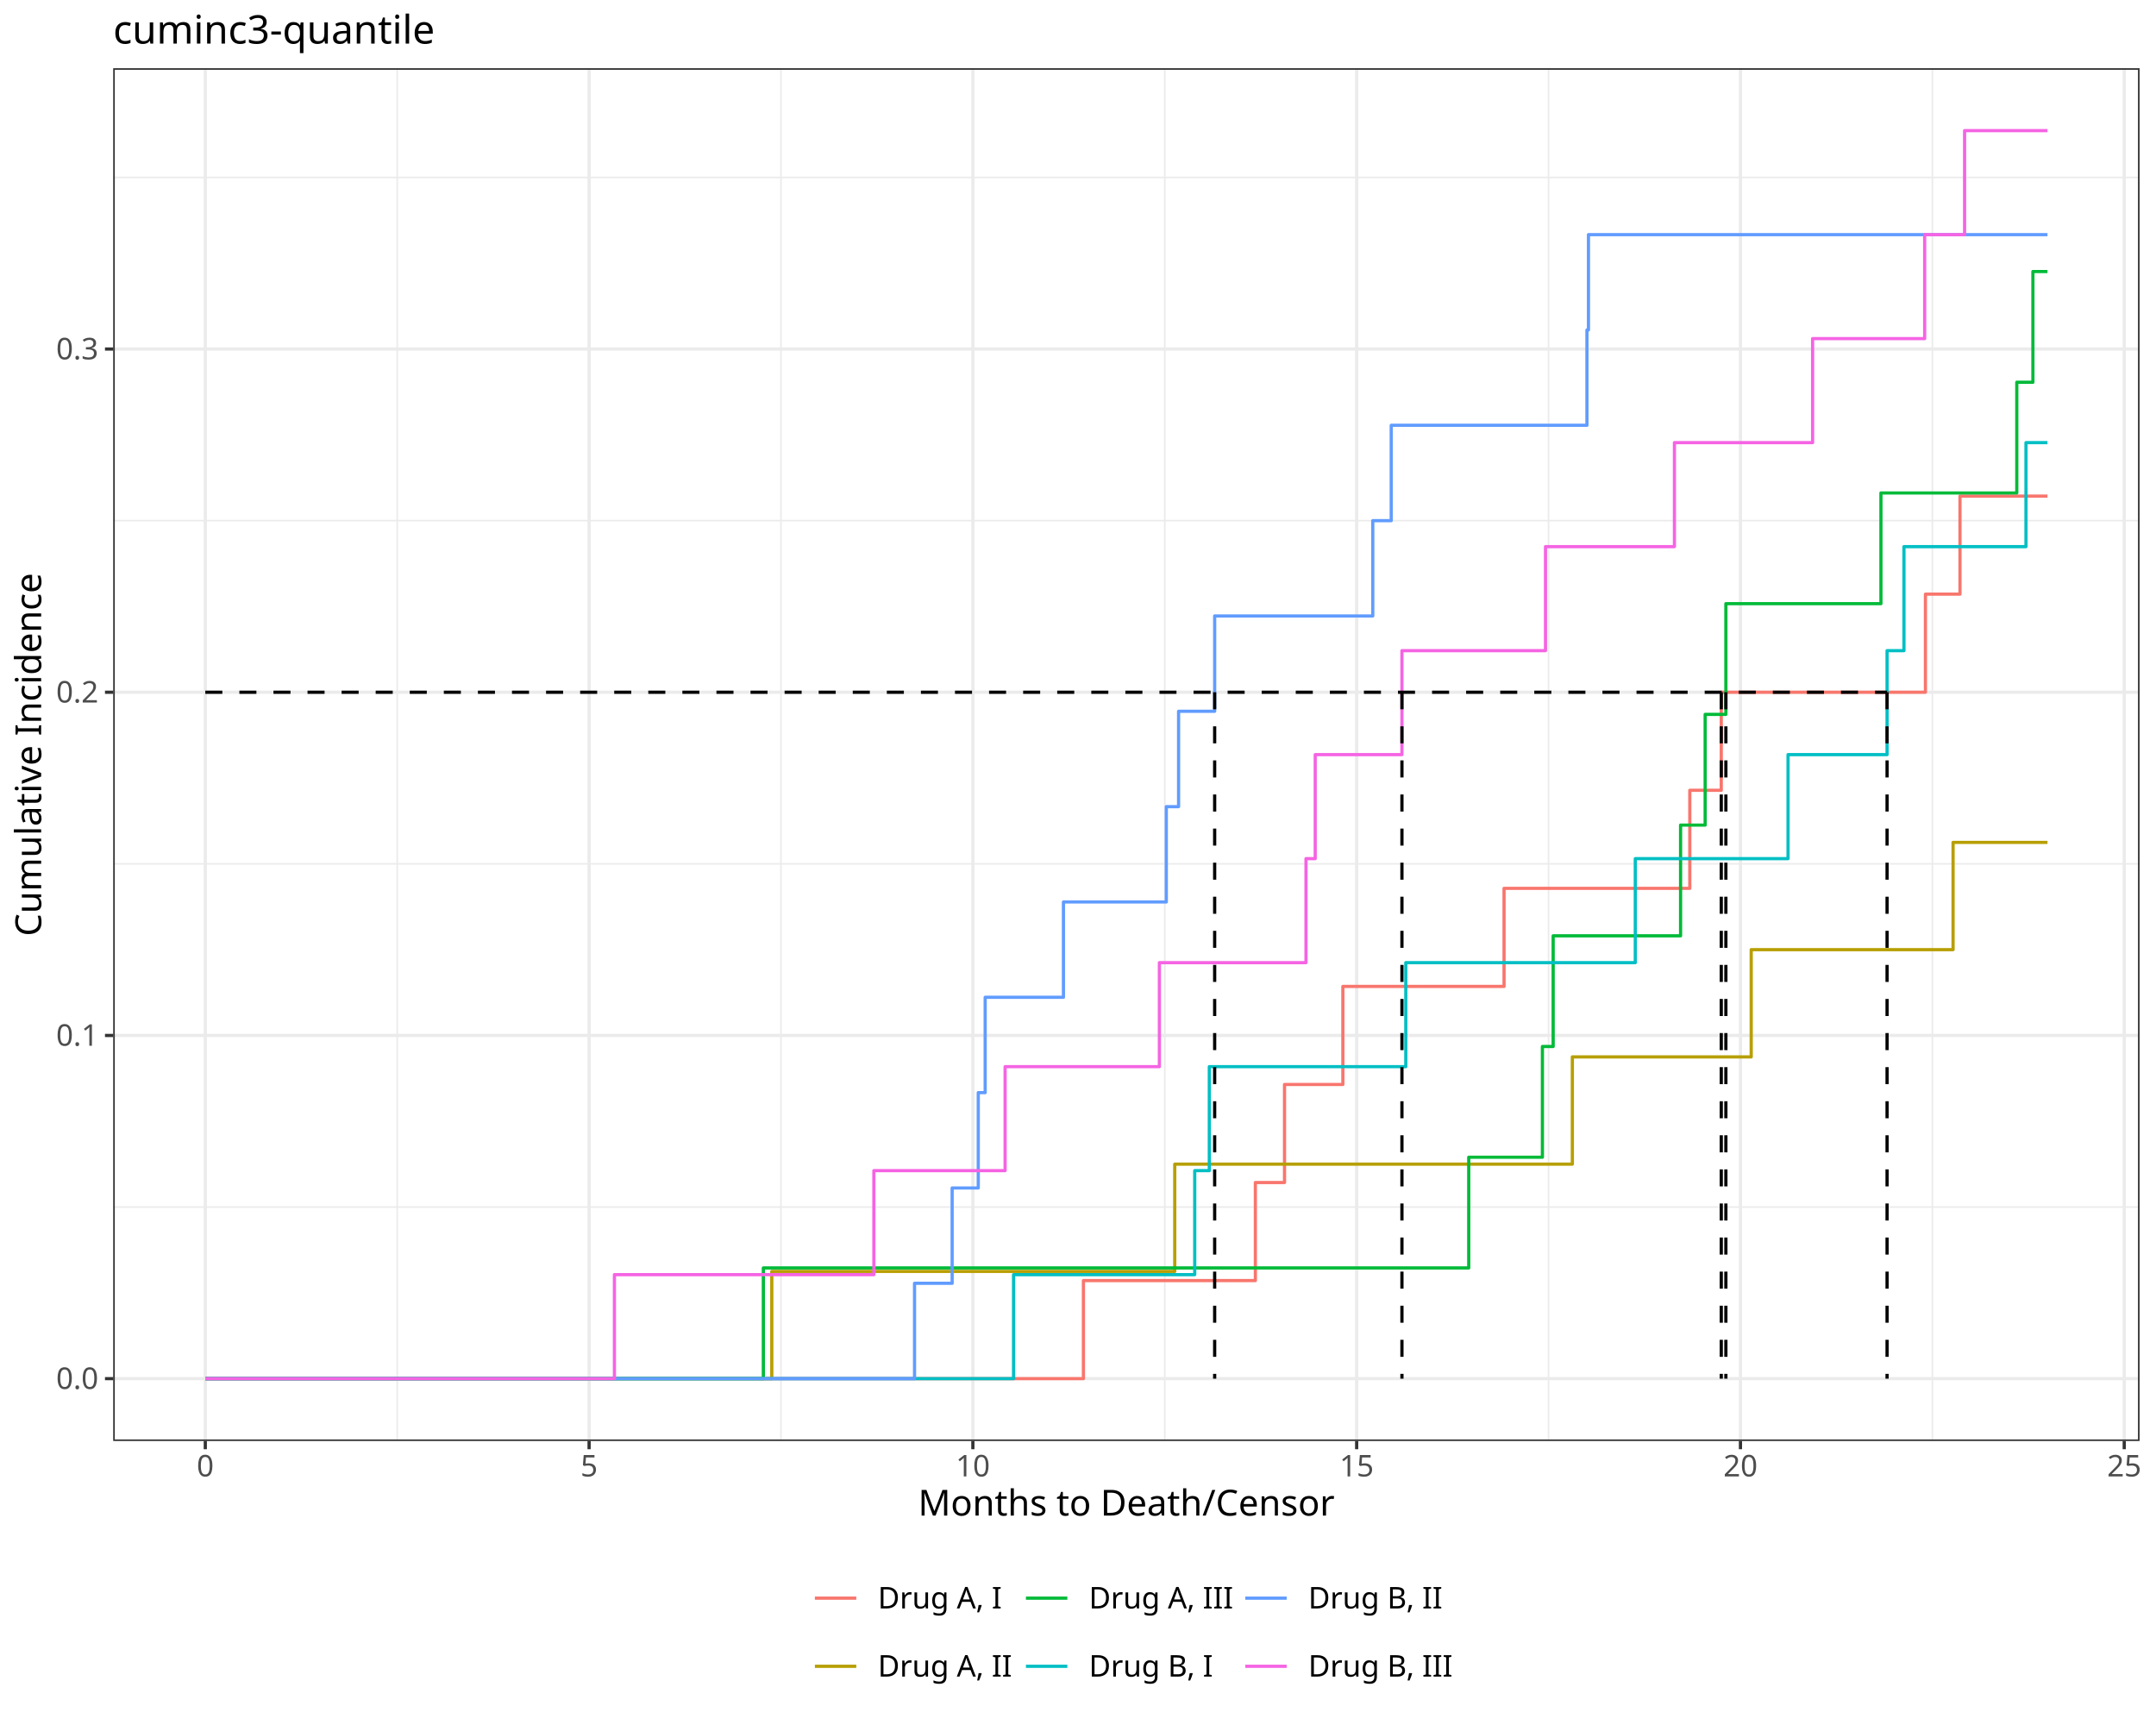
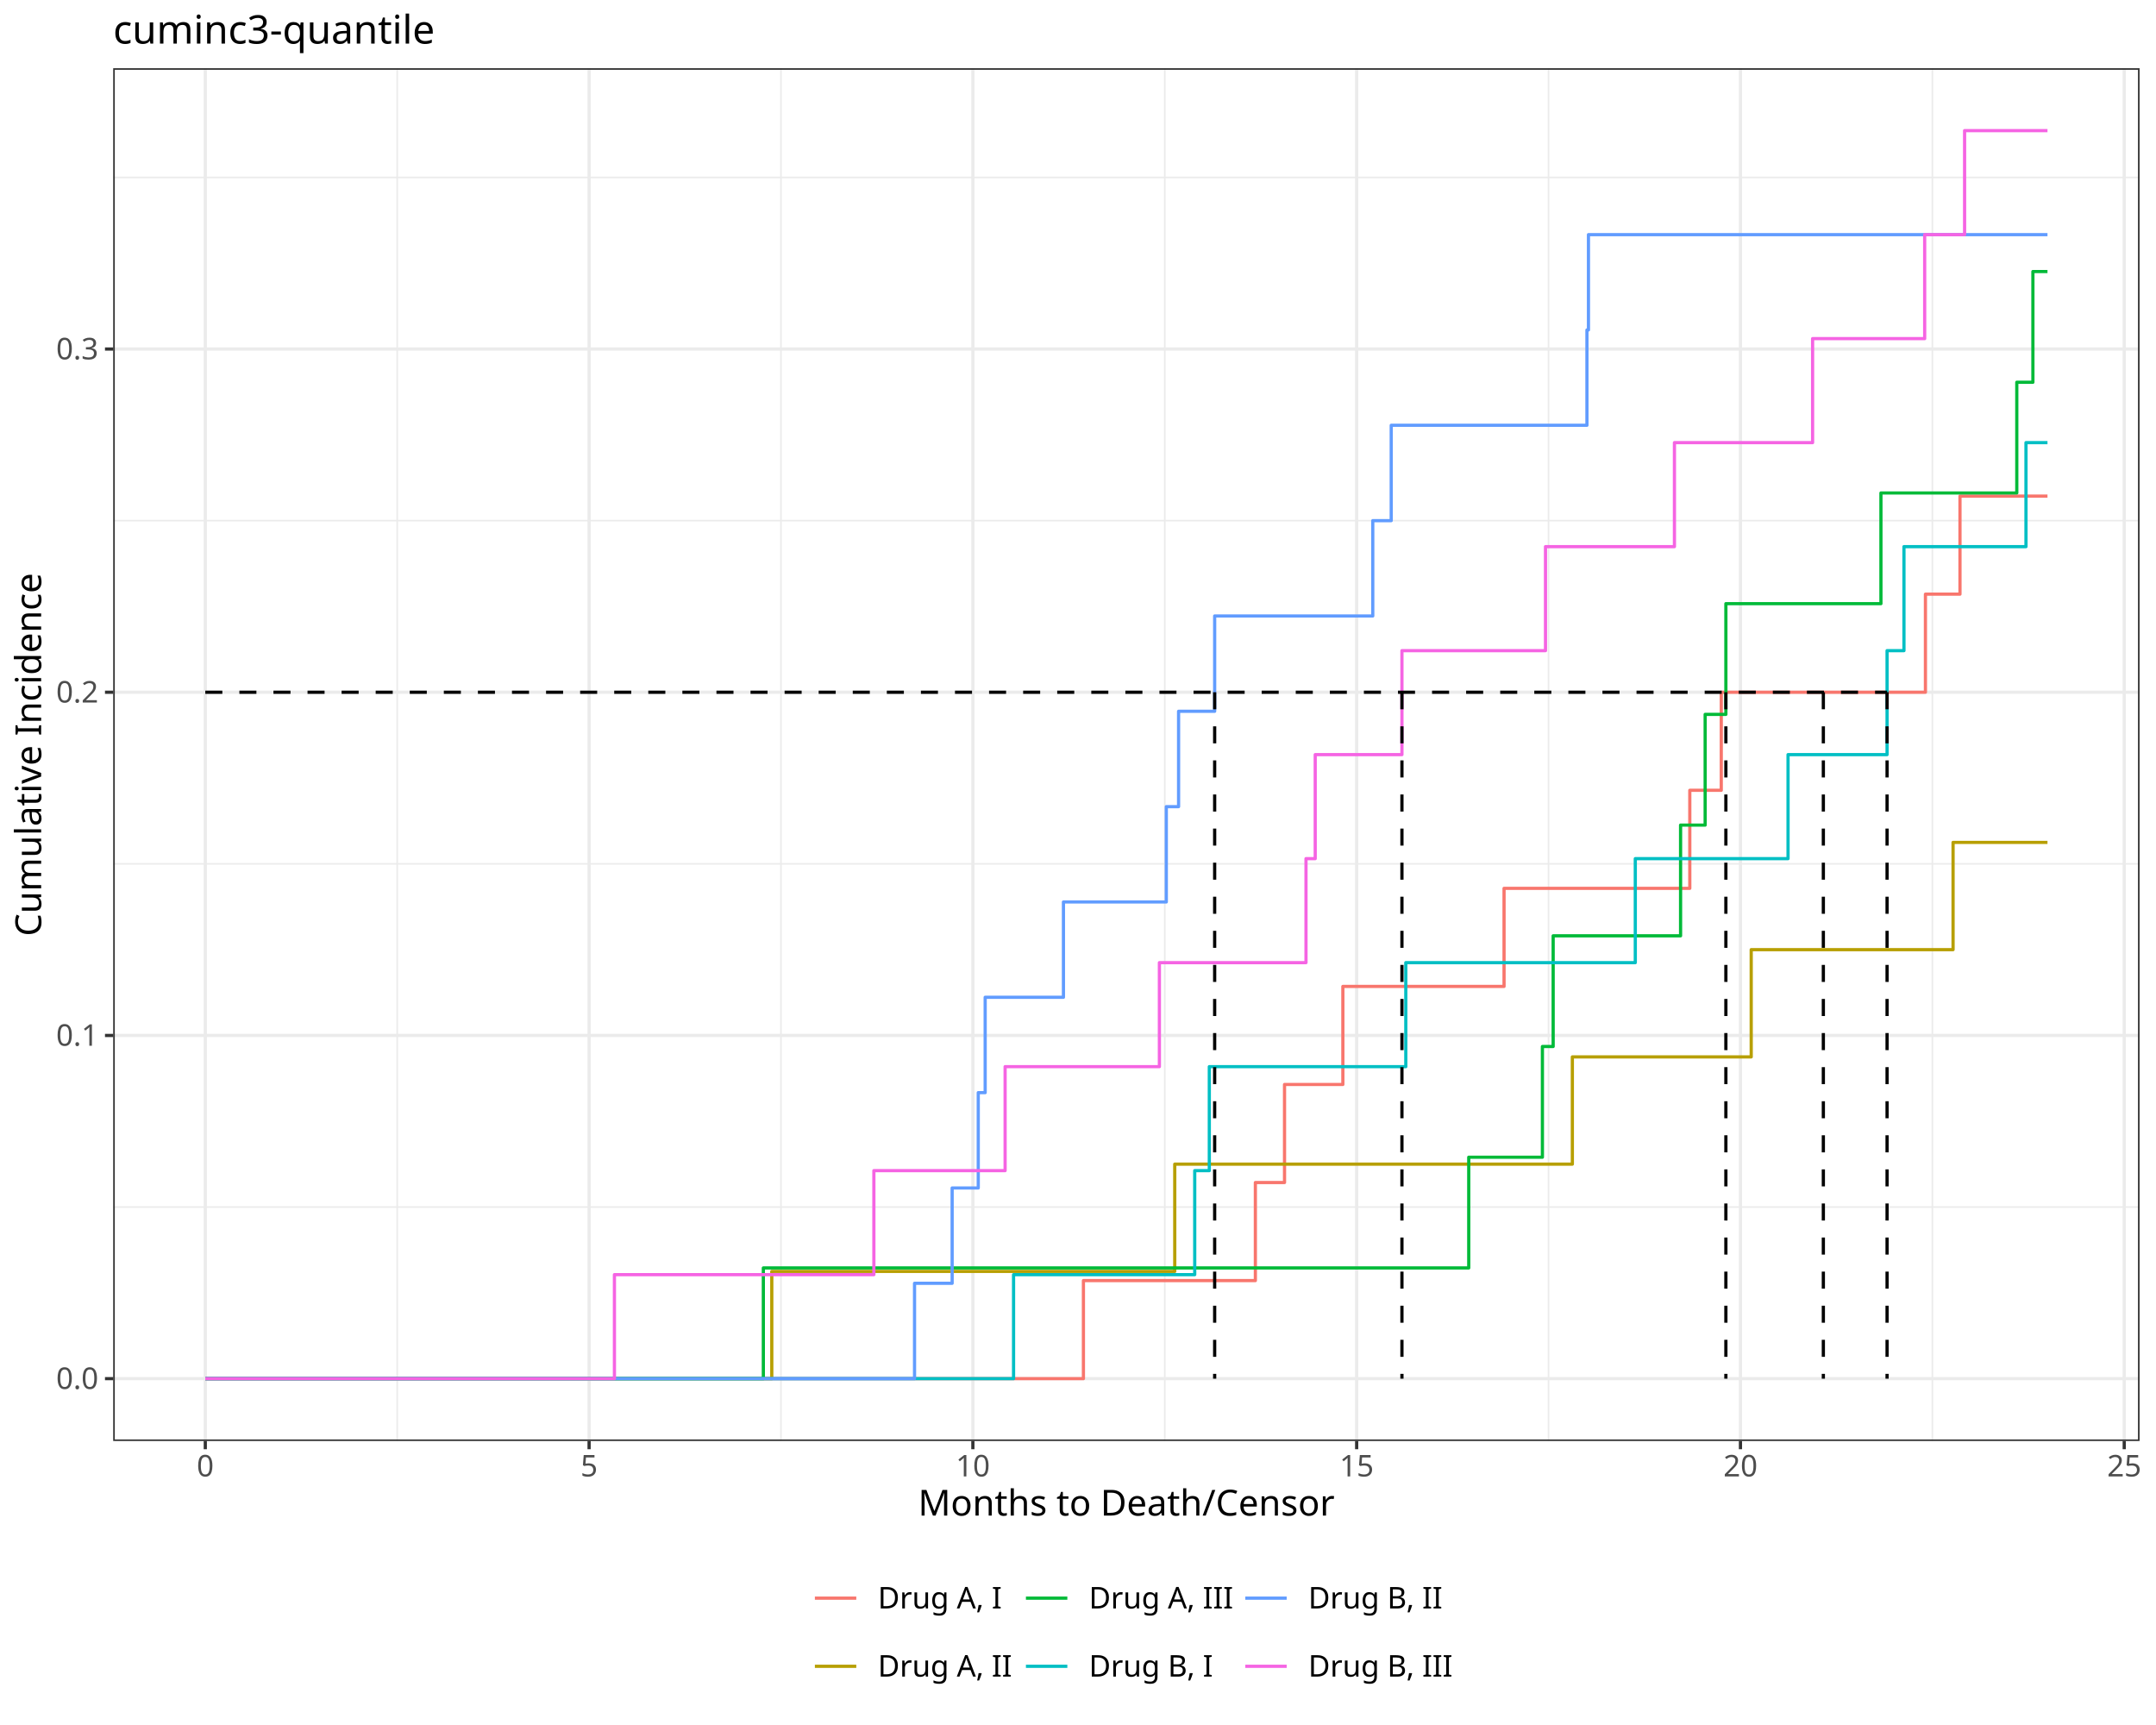
<svg xmlns="http://www.w3.org/2000/svg" class="svglite" data-engine-version="2.0" width="720.00pt" height="576.00pt" viewBox="0 0 720.00 576.00">
  <defs>
    <style type="text/css">
    .svglite line, .svglite polyline, .svglite polygon, .svglite path, .svglite rect, .svglite circle {
      fill: none;
      stroke: #000000;
      stroke-linecap: round;
      stroke-linejoin: round;
      stroke-miterlimit: 10.00;
    }
  </style>
  </defs>
  <rect width="100%" height="100%" style="stroke: none; fill: #FFFFFF;" />
  <defs>
    <clipPath id="cpMC4wMHw3MjAuMDB8MC4wMHw1NzYuMDA=">
      <rect x="0.00" y="0.00" width="720.00" height="576.00" />
    </clipPath>
  </defs>
  <g clip-path="url(#cpMC4wMHw3MjAuMDB8MC4wMHw1NzYuMDA=)">
    <rect x="0.00" y="0.00" width="720.00" height="576.00" style="stroke-width: 1.07; stroke: #FFFFFF; fill: #FFFFFF;" />
  </g>
  <defs>
    <clipPath id="cpMzcuODB8NzE0LjUyfDIyLjc4fDQ4MS4xOA==">
      <rect x="37.80" y="22.78" width="676.72" height="458.40" />
    </clipPath>
  </defs>
  <g clip-path="url(#cpMzcuODB8NzE0LjUyfDIyLjc4fDQ4MS4xOA==)">
    <rect x="37.80" y="22.78" width="676.72" height="458.40" style="stroke-width: 1.07; stroke: none; fill: #FFFFFF;" />
    <polyline points="37.80,403.05 714.52,403.05 " style="stroke-width: 0.53; stroke: #EBEBEB; stroke-linecap: butt;" />
    <polyline points="37.80,288.45 714.52,288.45 " style="stroke-width: 0.53; stroke: #EBEBEB; stroke-linecap: butt;" />
    <polyline points="37.80,173.85 714.52,173.85 " style="stroke-width: 0.53; stroke: #EBEBEB; stroke-linecap: butt;" />
    <polyline points="37.80,59.25 714.52,59.25 " style="stroke-width: 0.53; stroke: #EBEBEB; stroke-linecap: butt;" />
    <polyline points="132.65,481.18 132.65,22.78 " style="stroke-width: 0.53; stroke: #EBEBEB; stroke-linecap: butt;" />
    <polyline points="260.81,481.18 260.81,22.78 " style="stroke-width: 0.53; stroke: #EBEBEB; stroke-linecap: butt;" />
    <polyline points="388.98,481.18 388.98,22.78 " style="stroke-width: 0.53; stroke: #EBEBEB; stroke-linecap: butt;" />
    <polyline points="517.14,481.18 517.14,22.78 " style="stroke-width: 0.53; stroke: #EBEBEB; stroke-linecap: butt;" />
    <polyline points="645.31,481.18 645.31,22.78 " style="stroke-width: 0.53; stroke: #EBEBEB; stroke-linecap: butt;" />
    <polyline points="37.80,460.35 714.52,460.35 " style="stroke-width: 1.07; stroke: #EBEBEB; stroke-linecap: butt;" />
    <polyline points="37.80,345.75 714.52,345.75 " style="stroke-width: 1.07; stroke: #EBEBEB; stroke-linecap: butt;" />
    <polyline points="37.80,231.15 714.52,231.15 " style="stroke-width: 1.07; stroke: #EBEBEB; stroke-linecap: butt;" />
    <polyline points="37.80,116.55 714.52,116.55 " style="stroke-width: 1.07; stroke: #EBEBEB; stroke-linecap: butt;" />
    <polyline points="68.56,481.18 68.56,22.78 " style="stroke-width: 1.07; stroke: #EBEBEB; stroke-linecap: butt;" />
    <polyline points="196.73,481.18 196.73,22.78 " style="stroke-width: 1.07; stroke: #EBEBEB; stroke-linecap: butt;" />
    <polyline points="324.89,481.18 324.89,22.78 " style="stroke-width: 1.07; stroke: #EBEBEB; stroke-linecap: butt;" />
    <polyline points="453.06,481.18 453.06,22.78 " style="stroke-width: 1.07; stroke: #EBEBEB; stroke-linecap: butt;" />
    <polyline points="581.23,481.18 581.23,22.78 " style="stroke-width: 1.07; stroke: #EBEBEB; stroke-linecap: butt;" />
    <polyline points="709.39,481.18 709.39,22.78 " style="stroke-width: 1.07; stroke: #EBEBEB; stroke-linecap: butt;" />
    <polyline points="68.56,460.35 159.05,460.35 159.05,460.35 205.19,460.35 205.19,460.35 230.56,460.35 230.56,460.35 254.92,460.35 254.92,460.35 257.74,460.35 257.74,460.35 283.11,460.35 283.11,460.35 291.83,460.35 291.83,460.35 305.41,460.35 305.41,460.35 317.97,460.35 317.97,460.35 322.84,460.35 322.84,460.35 324.13,460.35 324.13,460.35 325.41,460.35 325.41,460.35 326.69,460.35 326.69,460.35 327.97,460.35 327.97,460.35 329.00,460.35 329.00,460.35 333.35,460.35 333.35,460.35 335.66,460.35 335.66,460.35 337.97,460.35 337.97,460.35 338.48,460.35 338.48,460.35 338.99,460.35 338.99,460.35 355.14,460.35 355.14,460.35 361.81,460.35 361.81,427.61 370.01,427.61 370.01,427.61 378.72,427.61 378.72,427.61 381.03,427.61 381.03,427.61 381.54,427.61 381.54,427.61 387.18,427.61 387.18,427.61 389.49,427.61 389.49,427.61 389.75,427.61 389.75,427.61 392.31,427.61 392.31,427.61 393.59,427.61 393.59,427.61 398.98,427.61 398.98,427.61 401.79,427.61 401.79,427.61 403.85,427.61 403.85,427.61 405.64,427.61 405.64,427.61 419.23,427.61 419.23,394.86 428.97,394.86 428.97,362.12 436.14,362.12 436.14,362.12 439.22,362.12 439.22,362.12 441.27,362.12 441.27,362.12 444.09,362.12 444.09,362.12 448.45,362.12 448.45,329.38 455.62,329.38 455.62,329.38 458.44,329.38 458.44,329.38 464.60,329.38 464.60,329.38 467.16,329.38 467.16,329.38 468.18,329.38 468.18,329.38 469.47,329.38 469.47,329.38 469.72,329.38 469.72,329.38 472.80,329.38 472.80,329.38 480.49,329.38 480.49,329.38 482.80,329.38 482.80,329.38 484.59,329.38 484.59,329.38 489.72,329.38 489.72,329.38 489.97,329.38 489.97,329.38 490.49,329.38 490.49,329.38 490.74,329.38 490.74,329.38 493.31,329.38 493.31,329.38 495.87,329.38 495.87,329.38 502.28,329.38 502.28,296.63 515.09,296.63 515.09,296.63 515.35,296.63 515.35,296.63 515.86,296.63 515.86,296.63 516.12,296.63 516.12,296.63 518.68,296.63 518.68,296.63 520.73,296.63 520.73,296.63 524.07,296.63 524.07,296.63 525.09,296.63 525.09,296.63 529.96,296.63 529.96,296.63 530.47,296.63 530.47,296.63 535.86,296.63 535.86,296.63 537.39,296.63 537.39,296.63 539.45,296.63 539.45,296.63 540.98,296.63 540.98,296.63 546.11,296.63 546.11,296.63 559.18,296.63 559.18,296.63 561.23,296.63 561.23,296.63 564.31,296.63 564.31,263.89 569.44,263.89 569.44,263.89 574.82,263.89 574.82,231.15 576.36,231.15 576.36,231.15 580.71,231.15 580.71,231.15 584.82,231.15 584.82,231.15 589.69,231.15 589.69,231.15 590.20,231.15 590.20,231.15 597.12,231.15 597.12,231.15 601.99,231.15 601.99,231.15 604.30,231.15 604.30,231.15 605.32,231.15 605.32,231.15 611.73,231.15 611.73,231.15 615.32,231.15 615.32,231.15 619.42,231.15 619.42,231.15 622.24,231.15 622.24,231.15 628.14,231.15 628.14,231.15 630.19,231.15 630.19,231.15 635.83,231.15 635.83,231.15 642.75,231.15 642.75,231.15 643.00,231.15 643.00,198.40 649.92,198.40 649.92,198.40 652.23,198.40 652.23,198.40 654.54,198.40 654.54,165.66 656.08,165.66 656.08,165.66 664.02,165.66 664.02,165.66 668.64,165.66 668.64,165.66 673.51,165.66 673.51,165.66 676.58,165.66 676.58,165.66 678.89,165.66 678.89,165.66 680.68,165.66 680.68,165.66 680.94,165.66 680.94,165.66 683.76,165.66 683.76,165.66 " style="stroke-width: 1.07; stroke: #F8766D; stroke-linecap: butt;" />
    <polyline points="68.56,460.35 159.05,460.35 159.05,460.35 205.19,460.35 205.19,460.35 230.56,460.35 230.56,460.35 254.92,460.35 254.92,460.35 257.74,460.35 257.74,424.54 283.11,424.54 283.11,424.54 291.83,424.54 291.83,424.54 305.41,424.54 305.41,424.54 317.97,424.54 317.97,424.54 322.84,424.54 322.84,424.54 324.13,424.54 324.13,424.54 325.41,424.54 325.41,424.54 326.69,424.54 326.69,424.54 327.97,424.54 327.97,424.54 329.00,424.54 329.00,424.54 333.35,424.54 333.35,424.54 335.66,424.54 335.66,424.54 337.97,424.54 337.97,424.54 338.48,424.54 338.48,424.54 338.99,424.54 338.99,424.54 355.14,424.54 355.14,424.54 361.81,424.54 361.81,424.54 370.01,424.54 370.01,424.54 378.72,424.54 378.72,424.54 381.03,424.54 381.03,424.54 381.54,424.54 381.54,424.54 387.18,424.54 387.18,424.54 389.49,424.54 389.49,424.54 389.75,424.54 389.75,424.54 392.31,424.54 392.31,388.72 393.59,388.72 393.59,388.72 398.98,388.72 398.98,388.72 401.79,388.72 401.79,388.72 403.85,388.72 403.85,388.72 405.64,388.72 405.64,388.72 419.23,388.72 419.23,388.72 428.97,388.72 428.97,388.72 436.14,388.72 436.14,388.72 439.22,388.72 439.22,388.72 441.27,388.72 441.27,388.72 444.09,388.72 444.09,388.72 448.45,388.72 448.45,388.72 455.62,388.72 455.62,388.72 458.44,388.72 458.44,388.72 464.60,388.72 464.60,388.72 467.16,388.72 467.16,388.72 468.18,388.72 468.18,388.72 469.47,388.72 469.47,388.72 469.72,388.72 469.72,388.72 472.80,388.72 472.80,388.72 480.49,388.72 480.49,388.72 482.80,388.72 482.80,388.72 484.59,388.72 484.59,388.72 489.72,388.72 489.72,388.72 489.97,388.72 489.97,388.72 490.49,388.72 490.49,388.72 490.74,388.72 490.74,388.72 493.31,388.72 493.31,388.72 495.87,388.72 495.87,388.72 502.28,388.72 502.28,388.72 515.09,388.72 515.09,388.72 515.35,388.72 515.35,388.72 515.86,388.72 515.86,388.72 516.12,388.72 516.12,388.72 518.68,388.72 518.68,388.72 520.73,388.72 520.73,388.72 524.07,388.72 524.07,388.72 525.09,388.72 525.09,352.91 529.96,352.91 529.96,352.91 530.47,352.91 530.47,352.91 535.86,352.91 535.86,352.91 537.39,352.91 537.39,352.91 539.45,352.91 539.45,352.91 540.98,352.91 540.98,352.91 546.11,352.91 546.11,352.91 559.18,352.91 559.18,352.91 561.23,352.91 561.23,352.91 564.31,352.91 564.31,352.91 569.44,352.91 569.44,352.91 574.82,352.91 574.82,352.91 576.36,352.91 576.36,352.91 580.71,352.91 580.71,352.91 584.82,352.91 584.82,317.10 589.69,317.10 589.69,317.10 590.20,317.10 590.20,317.10 597.12,317.10 597.12,317.10 601.99,317.10 601.99,317.10 604.30,317.10 604.30,317.10 605.32,317.10 605.32,317.10 611.73,317.10 611.73,317.10 615.32,317.10 615.32,317.10 619.42,317.10 619.42,317.10 622.24,317.10 622.24,317.10 628.14,317.10 628.14,317.10 630.19,317.10 630.19,317.10 635.83,317.10 635.83,317.10 642.75,317.10 642.75,317.10 643.00,317.10 643.00,317.10 649.92,317.10 649.92,317.10 652.23,317.10 652.23,281.29 654.54,281.29 654.54,281.29 656.08,281.29 656.08,281.29 664.02,281.29 664.02,281.29 668.64,281.29 668.64,281.29 673.51,281.29 673.51,281.29 676.58,281.29 676.58,281.29 678.89,281.29 678.89,281.29 680.68,281.29 680.68,281.29 680.94,281.29 680.94,281.29 683.76,281.29 683.76,281.29 " style="stroke-width: 1.07; stroke: #B79F00; stroke-linecap: butt;" />
    <polyline points="68.56,460.35 159.05,460.35 159.05,460.35 205.19,460.35 205.19,460.35 230.56,460.35 230.56,460.35 254.92,460.35 254.92,423.38 257.74,423.38 257.74,423.38 283.11,423.38 283.11,423.38 291.83,423.38 291.83,423.38 305.41,423.38 305.41,423.38 317.97,423.38 317.97,423.38 322.84,423.38 322.84,423.38 324.13,423.38 324.13,423.38 325.41,423.38 325.41,423.38 326.69,423.38 326.69,423.38 327.97,423.38 327.97,423.38 329.00,423.38 329.00,423.38 333.35,423.38 333.35,423.38 335.66,423.38 335.66,423.38 337.97,423.38 337.97,423.38 338.48,423.38 338.48,423.38 338.99,423.38 338.99,423.38 355.14,423.38 355.14,423.38 361.81,423.38 361.81,423.38 370.01,423.38 370.01,423.38 378.72,423.38 378.72,423.38 381.03,423.38 381.03,423.38 381.54,423.38 381.54,423.38 387.18,423.38 387.18,423.38 389.49,423.38 389.49,423.38 389.75,423.38 389.75,423.38 392.31,423.38 392.31,423.38 393.59,423.38 393.59,423.38 398.98,423.38 398.98,423.38 401.79,423.38 401.79,423.38 403.85,423.38 403.85,423.38 405.64,423.38 405.64,423.38 419.23,423.38 419.23,423.38 428.97,423.38 428.97,423.38 436.14,423.38 436.14,423.38 439.22,423.38 439.22,423.38 441.27,423.38 441.27,423.38 444.09,423.38 444.09,423.38 448.45,423.38 448.45,423.38 455.62,423.38 455.62,423.38 458.44,423.38 458.44,423.38 464.60,423.38 464.60,423.38 467.16,423.38 467.16,423.38 468.18,423.38 468.18,423.38 469.47,423.38 469.47,423.38 469.72,423.38 469.72,423.38 472.80,423.38 472.80,423.38 480.49,423.38 480.49,423.38 482.80,423.38 482.80,423.38 484.59,423.38 484.59,423.38 489.72,423.38 489.72,423.38 489.97,423.38 489.97,423.38 490.49,423.38 490.49,386.41 490.74,386.41 490.74,386.41 493.31,386.41 493.31,386.41 495.87,386.41 495.87,386.41 502.28,386.41 502.28,386.41 515.09,386.41 515.09,349.44 515.35,349.44 515.35,349.44 515.86,349.44 515.86,349.44 516.12,349.44 516.12,349.44 518.68,349.44 518.68,312.48 520.73,312.48 520.73,312.48 524.07,312.48 524.07,312.48 525.09,312.48 525.09,312.48 529.96,312.48 529.96,312.48 530.47,312.48 530.47,312.48 535.86,312.48 535.86,312.48 537.39,312.48 537.39,312.48 539.45,312.48 539.45,312.48 540.98,312.48 540.98,312.48 546.11,312.48 546.11,312.48 559.18,312.48 559.18,312.48 561.23,312.48 561.23,275.51 564.31,275.51 564.31,275.51 569.44,275.51 569.44,238.54 574.82,238.54 574.82,238.54 576.36,238.54 576.36,201.57 580.71,201.57 580.71,201.57 584.82,201.57 584.82,201.57 589.69,201.57 589.69,201.57 590.20,201.57 590.20,201.57 597.12,201.57 597.12,201.57 601.99,201.57 601.99,201.57 604.30,201.57 604.30,201.57 605.32,201.57 605.32,201.57 611.73,201.57 611.73,201.57 615.32,201.57 615.32,201.57 619.42,201.57 619.42,201.57 622.24,201.57 622.24,201.57 628.14,201.57 628.14,164.61 630.19,164.61 630.19,164.61 635.83,164.61 635.83,164.61 642.75,164.61 642.75,164.61 643.00,164.61 643.00,164.61 649.92,164.61 649.92,164.61 652.23,164.61 652.23,164.61 654.54,164.61 654.54,164.61 656.08,164.61 656.08,164.61 664.02,164.61 664.02,164.61 668.64,164.61 668.64,164.61 673.51,164.61 673.51,127.64 676.58,127.64 676.58,127.64 678.89,127.64 678.89,90.67 680.68,90.67 680.68,90.67 680.94,90.67 680.94,90.67 683.76,90.67 683.76,90.67 " style="stroke-width: 1.07; stroke: #00BA38; stroke-linecap: butt;" />
    <polyline points="68.56,460.35 159.05,460.35 159.05,460.35 205.19,460.35 205.19,460.35 230.56,460.35 230.56,460.35 254.92,460.35 254.92,460.35 257.74,460.35 257.74,460.35 283.11,460.35 283.11,460.35 291.83,460.35 291.83,460.35 305.41,460.35 305.41,460.35 317.97,460.35 317.97,460.35 322.84,460.35 322.84,460.35 324.13,460.35 324.13,460.35 325.41,460.35 325.41,460.35 326.69,460.35 326.69,460.35 327.97,460.35 327.97,460.35 329.00,460.35 329.00,460.35 333.35,460.35 333.35,460.35 335.66,460.35 335.66,460.35 337.97,460.35 337.97,460.35 338.48,460.35 338.48,425.62 338.99,425.62 338.99,425.62 355.14,425.62 355.14,425.62 361.81,425.62 361.81,425.62 370.01,425.62 370.01,425.62 378.72,425.62 378.72,425.62 381.03,425.62 381.03,425.62 381.54,425.62 381.54,425.62 387.18,425.62 387.18,425.62 389.49,425.62 389.49,425.62 389.75,425.62 389.75,425.62 392.31,425.62 392.31,425.62 393.59,425.62 393.59,425.62 398.98,425.62 398.98,390.89 401.79,390.89 401.79,390.89 403.85,390.89 403.85,356.17 405.64,356.17 405.64,356.17 419.23,356.17 419.23,356.17 428.97,356.17 428.97,356.17 436.14,356.17 436.14,356.17 439.22,356.17 439.22,356.17 441.27,356.17 441.27,356.17 444.09,356.17 444.09,356.17 448.45,356.17 448.45,356.17 455.62,356.17 455.62,356.17 458.44,356.17 458.44,356.17 464.60,356.17 464.60,356.17 467.16,356.17 467.16,356.17 468.18,356.17 468.18,356.17 469.47,356.17 469.47,321.44 469.72,321.44 469.72,321.44 472.80,321.44 472.80,321.44 480.49,321.44 480.49,321.44 482.80,321.44 482.80,321.44 484.59,321.44 484.59,321.44 489.72,321.44 489.72,321.44 489.97,321.44 489.97,321.44 490.49,321.44 490.49,321.44 490.74,321.44 490.74,321.44 493.31,321.44 493.31,321.44 495.87,321.44 495.87,321.44 502.28,321.44 502.28,321.44 515.09,321.44 515.09,321.44 515.35,321.44 515.35,321.44 515.86,321.44 515.86,321.44 516.12,321.44 516.12,321.44 518.68,321.44 518.68,321.44 520.73,321.44 520.73,321.44 524.07,321.44 524.07,321.44 525.09,321.44 525.09,321.44 529.96,321.44 529.96,321.44 530.47,321.44 530.47,321.44 535.86,321.44 535.86,321.44 537.39,321.44 537.39,321.44 539.45,321.44 539.45,321.44 540.98,321.44 540.98,321.44 546.11,321.44 546.11,286.71 559.18,286.71 559.18,286.71 561.23,286.71 561.23,286.71 564.31,286.71 564.31,286.71 569.44,286.71 569.44,286.71 574.82,286.71 574.82,286.71 576.36,286.71 576.36,286.71 580.71,286.71 580.71,286.71 584.82,286.71 584.82,286.71 589.69,286.71 589.69,286.71 590.20,286.71 590.20,286.71 597.12,286.71 597.12,251.98 601.99,251.98 601.99,251.98 604.30,251.98 604.30,251.98 605.32,251.98 605.32,251.98 611.73,251.98 611.73,251.98 615.32,251.98 615.32,251.98 619.42,251.98 619.42,251.98 622.24,251.98 622.24,251.98 628.14,251.98 628.14,251.98 630.19,251.98 630.19,217.26 635.83,217.26 635.83,182.53 642.75,182.53 642.75,182.53 643.00,182.53 643.00,182.53 649.92,182.53 649.92,182.53 652.23,182.53 652.23,182.53 654.54,182.53 654.54,182.53 656.08,182.53 656.08,182.53 664.02,182.53 664.02,182.53 668.64,182.53 668.64,182.53 673.51,182.53 673.51,182.53 676.58,182.53 676.58,147.80 678.89,147.80 678.89,147.80 680.68,147.80 680.68,147.80 680.94,147.80 680.94,147.80 683.76,147.80 683.76,147.80 " style="stroke-width: 1.07; stroke: #00BFC4; stroke-linecap: butt;" />
    <polyline points="68.56,460.35 159.05,460.35 159.05,460.35 205.19,460.35 205.19,460.35 230.56,460.35 230.56,460.35 254.92,460.35 254.92,460.35 257.74,460.35 257.74,460.35 283.11,460.35 283.11,460.35 291.83,460.35 291.83,460.35 305.41,460.35 305.41,428.51 317.97,428.51 317.97,396.68 322.84,396.68 322.84,396.68 324.13,396.68 324.13,396.68 325.41,396.68 325.41,396.68 326.69,396.68 326.69,364.85 327.97,364.85 327.97,364.85 329.00,364.85 329.00,333.01 333.35,333.01 333.35,333.01 335.66,333.01 335.66,333.01 337.97,333.01 337.97,333.01 338.48,333.01 338.48,333.01 338.99,333.01 338.99,333.01 355.14,333.01 355.14,301.18 361.81,301.18 361.81,301.18 370.01,301.18 370.01,301.18 378.72,301.18 378.72,301.18 381.03,301.18 381.03,301.18 381.54,301.18 381.54,301.18 387.18,301.18 387.18,301.18 389.49,301.18 389.49,269.35 389.75,269.35 389.75,269.35 392.31,269.35 392.31,269.35 393.59,269.35 393.59,237.51 398.98,237.51 398.98,237.51 401.79,237.51 401.79,237.51 403.85,237.51 403.85,237.51 405.64,237.51 405.64,205.68 419.23,205.68 419.23,205.68 428.97,205.68 428.97,205.68 436.14,205.68 436.14,205.68 439.22,205.68 439.22,205.68 441.27,205.68 441.27,205.68 444.09,205.68 444.09,205.68 448.45,205.68 448.45,205.68 455.62,205.68 455.62,205.68 458.44,205.68 458.44,173.85 464.60,173.85 464.60,142.01 467.16,142.01 467.16,142.01 468.18,142.01 468.18,142.01 469.47,142.01 469.47,142.01 469.72,142.01 469.72,142.01 472.80,142.01 472.80,142.01 480.49,142.01 480.49,142.01 482.80,142.01 482.80,142.01 484.59,142.01 484.59,142.01 489.72,142.01 489.72,142.01 489.97,142.01 489.97,142.01 490.49,142.01 490.49,142.01 490.74,142.01 490.74,142.01 493.31,142.01 493.31,142.01 495.87,142.01 495.87,142.01 502.28,142.01 502.28,142.01 515.09,142.01 515.09,142.01 515.35,142.01 515.35,142.01 515.86,142.01 515.86,142.01 516.12,142.01 516.12,142.01 518.68,142.01 518.68,142.01 520.73,142.01 520.73,142.01 524.07,142.01 524.07,142.01 525.09,142.01 525.09,142.01 529.96,142.01 529.96,110.18 530.47,110.18 530.47,78.35 535.86,78.35 535.86,78.35 537.39,78.35 537.39,78.35 539.45,78.35 539.45,78.35 540.98,78.35 540.98,78.35 546.11,78.35 546.11,78.35 559.18,78.35 559.18,78.35 561.23,78.35 561.23,78.35 564.31,78.35 564.31,78.35 569.44,78.35 569.44,78.35 574.82,78.35 574.82,78.35 576.36,78.35 576.36,78.35 580.71,78.35 580.71,78.35 584.82,78.35 584.82,78.35 589.69,78.35 589.69,78.35 590.20,78.35 590.20,78.35 597.12,78.35 597.12,78.35 601.99,78.35 601.99,78.35 604.30,78.35 604.30,78.35 605.32,78.35 605.32,78.35 611.73,78.35 611.73,78.35 615.32,78.35 615.32,78.35 619.42,78.35 619.42,78.35 622.24,78.35 622.24,78.35 628.14,78.35 628.14,78.35 630.19,78.35 630.19,78.35 635.83,78.35 635.83,78.35 642.75,78.35 642.75,78.35 643.00,78.35 643.00,78.35 649.92,78.35 649.92,78.35 652.23,78.35 652.23,78.35 654.54,78.35 654.54,78.35 656.08,78.35 656.08,78.35 664.02,78.35 664.02,78.35 668.64,78.35 668.64,78.35 673.51,78.35 673.51,78.35 676.58,78.35 676.58,78.35 678.89,78.35 678.89,78.35 680.68,78.35 680.68,78.35 680.94,78.35 680.94,78.35 683.76,78.35 683.76,78.35 " style="stroke-width: 1.07; stroke: #619CFF; stroke-linecap: butt;" />
    <polyline points="68.56,460.35 159.05,460.35 159.05,460.35 205.19,460.35 205.19,425.62 230.56,425.62 230.56,425.62 254.92,425.62 254.92,425.62 257.74,425.62 257.74,425.62 283.11,425.62 283.11,425.62 291.83,425.62 291.83,390.89 305.41,390.89 305.41,390.89 317.97,390.89 317.97,390.89 322.84,390.89 322.84,390.89 324.13,390.89 324.13,390.89 325.41,390.89 325.41,390.89 326.69,390.89 326.69,390.89 327.97,390.89 327.97,390.89 329.00,390.89 329.00,390.89 333.35,390.89 333.35,390.89 335.66,390.89 335.66,356.17 337.97,356.17 337.97,356.17 338.48,356.17 338.48,356.17 338.99,356.17 338.99,356.17 355.14,356.17 355.14,356.17 361.81,356.17 361.81,356.17 370.01,356.17 370.01,356.17 378.72,356.17 378.72,356.17 381.03,356.17 381.03,356.17 381.54,356.17 381.54,356.17 387.18,356.17 387.18,321.44 389.49,321.44 389.49,321.44 389.75,321.44 389.75,321.44 392.31,321.44 392.31,321.44 393.59,321.44 393.59,321.44 398.98,321.44 398.98,321.44 401.79,321.44 401.79,321.44 403.85,321.44 403.85,321.44 405.64,321.44 405.64,321.44 419.23,321.44 419.23,321.44 428.97,321.44 428.97,321.44 436.14,321.44 436.14,286.71 439.22,286.71 439.22,251.98 441.27,251.98 441.27,251.98 444.09,251.98 444.09,251.98 448.45,251.98 448.45,251.98 455.62,251.98 455.62,251.98 458.44,251.98 458.44,251.98 464.60,251.98 464.60,251.98 467.16,251.98 467.16,251.98 468.18,251.98 468.18,217.26 469.47,217.26 469.47,217.26 469.72,217.26 469.72,217.26 472.80,217.26 472.80,217.26 480.49,217.26 480.49,217.26 482.80,217.26 482.80,217.26 484.59,217.26 484.59,217.26 489.72,217.26 489.72,217.26 489.97,217.26 489.97,217.26 490.49,217.26 490.49,217.26 490.74,217.26 490.74,217.26 493.31,217.26 493.31,217.26 495.87,217.26 495.87,217.26 502.28,217.26 502.28,217.26 515.09,217.26 515.09,217.26 515.35,217.26 515.35,217.26 515.86,217.26 515.86,217.26 516.12,217.26 516.12,182.53 518.68,182.53 518.68,182.53 520.73,182.53 520.73,182.53 524.07,182.53 524.07,182.53 525.09,182.53 525.09,182.53 529.96,182.53 529.96,182.53 530.47,182.53 530.47,182.53 535.86,182.53 535.86,182.53 537.39,182.53 537.39,182.53 539.45,182.53 539.45,182.53 540.98,182.53 540.98,182.53 546.11,182.53 546.11,182.53 559.18,182.53 559.18,147.80 561.23,147.80 561.23,147.80 564.31,147.80 564.31,147.80 569.44,147.80 569.44,147.80 574.82,147.80 574.82,147.80 576.36,147.80 576.36,147.80 580.71,147.80 580.71,147.80 584.82,147.80 584.82,147.80 589.69,147.80 589.69,147.80 590.20,147.80 590.20,147.80 597.12,147.80 597.12,147.80 601.99,147.80 601.99,147.80 604.30,147.80 604.30,147.80 605.32,147.80 605.32,113.07 611.73,113.07 611.73,113.07 615.32,113.07 615.32,113.07 619.42,113.07 619.42,113.07 622.24,113.07 622.24,113.07 628.14,113.07 628.14,113.07 630.19,113.07 630.19,113.07 635.83,113.07 635.83,113.07 642.75,113.07 642.75,78.35 643.00,78.35 643.00,78.35 649.92,78.35 649.92,78.35 652.23,78.35 652.23,78.35 654.54,78.35 654.54,78.35 656.08,78.35 656.08,43.62 664.02,43.62 664.02,43.62 668.64,43.62 668.64,43.62 673.51,43.62 673.51,43.62 676.58,43.62 676.58,43.62 678.89,43.62 678.89,43.62 680.68,43.62 680.68,43.62 680.94,43.62 680.94,43.62 683.76,43.62 683.76,43.62 " style="stroke-width: 1.07; stroke: #F564E3; stroke-linecap: butt;" />
-     <line x1="574.82" y1="231.15" x2="574.82" y2="460.35" style="stroke-width: 1.07; stroke-dasharray: 5.69,5.69; stroke-linecap: butt;" />
+     <line x1="608.91" y1="231.15" x2="608.91" y2="460.35" style="stroke-width: 1.07; stroke-dasharray: 5.69,5.69; stroke-linecap: butt;" />
    <line x1="576.36" y1="231.15" x2="576.36" y2="460.35" style="stroke-width: 1.07; stroke-dasharray: 5.69,5.69; stroke-linecap: butt;" />
    <line x1="630.19" y1="231.15" x2="630.19" y2="460.35" style="stroke-width: 1.07; stroke-dasharray: 5.69,5.69; stroke-linecap: butt;" />
    <line x1="405.64" y1="231.15" x2="405.64" y2="460.35" style="stroke-width: 1.07; stroke-dasharray: 5.69,5.69; stroke-linecap: butt;" />
    <line x1="468.18" y1="231.15" x2="468.18" y2="460.35" style="stroke-width: 1.07; stroke-dasharray: 5.69,5.69; stroke-linecap: butt;" />
    <line x1="68.56" y1="231.15" x2="630.19" y2="231.15" style="stroke-width: 1.07; stroke-dasharray: 5.69,5.69; stroke-linecap: butt;" />
    <rect x="37.80" y="22.78" width="676.72" height="458.40" style="stroke-width: 1.07; stroke: #333333;" />
  </g>
  <g clip-path="url(#cpMC4wMHw3MjAuMDB8MC4wMHw1NzYuMDA=)">
    <text x="32.87" y="463.79" text-anchor="end" style="font-size: 10.00px; fill: #4D4D4D; font-family: sans;" textLength="13.90px" lengthAdjust="spacingAndGlyphs">0.0</text>
    <text x="32.87" y="349.19" text-anchor="end" style="font-size: 10.00px; fill: #4D4D4D; font-family: sans;" textLength="13.90px" lengthAdjust="spacingAndGlyphs">0.1</text>
    <text x="32.87" y="234.59" text-anchor="end" style="font-size: 10.00px; fill: #4D4D4D; font-family: sans;" textLength="13.90px" lengthAdjust="spacingAndGlyphs">0.2</text>
    <text x="32.87" y="119.99" text-anchor="end" style="font-size: 10.00px; fill: #4D4D4D; font-family: sans;" textLength="13.90px" lengthAdjust="spacingAndGlyphs">0.3</text>
    <polyline points="35.06,460.35 37.80,460.35 " style="stroke-width: 1.07; stroke: #333333; stroke-linecap: butt;" />
    <polyline points="35.06,345.75 37.80,345.75 " style="stroke-width: 1.07; stroke: #333333; stroke-linecap: butt;" />
    <polyline points="35.06,231.15 37.80,231.15 " style="stroke-width: 1.07; stroke: #333333; stroke-linecap: butt;" />
    <polyline points="35.06,116.55 37.80,116.55 " style="stroke-width: 1.07; stroke: #333333; stroke-linecap: butt;" />
    <polyline points="68.56,483.92 68.56,481.18 " style="stroke-width: 1.07; stroke: #333333; stroke-linecap: butt;" />
    <polyline points="196.73,483.92 196.73,481.18 " style="stroke-width: 1.07; stroke: #333333; stroke-linecap: butt;" />
    <polyline points="324.89,483.92 324.89,481.18 " style="stroke-width: 1.07; stroke: #333333; stroke-linecap: butt;" />
    <polyline points="453.06,483.92 453.06,481.18 " style="stroke-width: 1.07; stroke: #333333; stroke-linecap: butt;" />
    <polyline points="581.23,483.92 581.23,481.18 " style="stroke-width: 1.07; stroke: #333333; stroke-linecap: butt;" />
    <polyline points="709.39,483.92 709.39,481.18 " style="stroke-width: 1.07; stroke: #333333; stroke-linecap: butt;" />
    <text x="68.56" y="493.00" text-anchor="middle" style="font-size: 10.00px; fill: #4D4D4D; font-family: sans;" textLength="5.56px" lengthAdjust="spacingAndGlyphs">0</text>
    <text x="196.73" y="493.00" text-anchor="middle" style="font-size: 10.00px; fill: #4D4D4D; font-family: sans;" textLength="5.56px" lengthAdjust="spacingAndGlyphs">5</text>
    <text x="324.89" y="493.00" text-anchor="middle" style="font-size: 10.00px; fill: #4D4D4D; font-family: sans;" textLength="11.12px" lengthAdjust="spacingAndGlyphs">10</text>
    <text x="453.06" y="493.00" text-anchor="middle" style="font-size: 10.00px; fill: #4D4D4D; font-family: sans;" textLength="11.12px" lengthAdjust="spacingAndGlyphs">15</text>
    <text x="581.23" y="493.00" text-anchor="middle" style="font-size: 10.00px; fill: #4D4D4D; font-family: sans;" textLength="11.12px" lengthAdjust="spacingAndGlyphs">20</text>
    <text x="709.39" y="493.00" text-anchor="middle" style="font-size: 10.00px; fill: #4D4D4D; font-family: sans;" textLength="11.12px" lengthAdjust="spacingAndGlyphs">25</text>
    <text x="376.16" y="506.07" text-anchor="middle" style="font-size: 12.00px; font-family: sans;" textLength="130.09px" lengthAdjust="spacingAndGlyphs">Months to Death/Censor</text>
    <text transform="translate(13.74,251.98) rotate(-90)" text-anchor="middle" style="font-size: 12.00px; font-family: sans;" textLength="114.75px" lengthAdjust="spacingAndGlyphs">Cumulative Incidence</text>
    <rect x="264.93" y="519.52" width="222.47" height="51.00" style="stroke-width: 1.07; stroke: none; fill: #FFFFFF;" />
    <rect x="270.40" y="525.00" width="17.28" height="17.28" style="stroke-width: 1.07; stroke: none; fill: #FFFFFF;" />
    <line x1="272.13" y1="533.64" x2="285.96" y2="533.64" style="stroke-width: 1.07; stroke: #F8766D; stroke-linecap: butt;" />
    <rect x="270.40" y="547.76" width="17.28" height="17.28" style="stroke-width: 1.07; stroke: none; fill: #FFFFFF;" />
    <line x1="272.13" y1="556.40" x2="285.96" y2="556.40" style="stroke-width: 1.07; stroke: #B79F00; stroke-linecap: butt;" />
    <rect x="340.88" y="525.00" width="17.28" height="17.28" style="stroke-width: 1.07; stroke: none; fill: #FFFFFF;" />
    <line x1="342.61" y1="533.64" x2="356.44" y2="533.64" style="stroke-width: 1.07; stroke: #00BA38; stroke-linecap: butt;" />
    <rect x="340.88" y="547.76" width="17.28" height="17.28" style="stroke-width: 1.07; stroke: none; fill: #FFFFFF;" />
    <line x1="342.61" y1="556.40" x2="356.44" y2="556.40" style="stroke-width: 1.07; stroke: #00BFC4; stroke-linecap: butt;" />
    <rect x="414.14" y="525.00" width="17.28" height="17.28" style="stroke-width: 1.07; stroke: none; fill: #FFFFFF;" />
    <line x1="415.87" y1="533.64" x2="429.69" y2="533.64" style="stroke-width: 1.07; stroke: #619CFF; stroke-linecap: butt;" />
    <rect x="414.14" y="547.76" width="17.28" height="17.28" style="stroke-width: 1.07; stroke: none; fill: #FFFFFF;" />
    <line x1="415.87" y1="556.40" x2="429.69" y2="556.40" style="stroke-width: 1.07; stroke: #F564E3; stroke-linecap: butt;" />
    <text x="293.16" y="537.08" style="font-size: 10.00px; font-family: sans;" textLength="39.46px" lengthAdjust="spacingAndGlyphs">Drug A, I</text>
    <text x="293.16" y="559.84" style="font-size: 10.00px; font-family: sans;" textLength="42.24px" lengthAdjust="spacingAndGlyphs">Drug A, II</text>
    <text x="363.64" y="537.08" style="font-size: 10.00px; font-family: sans;" textLength="45.02px" lengthAdjust="spacingAndGlyphs">Drug A, III</text>
    <text x="363.64" y="559.84" style="font-size: 10.00px; font-family: sans;" textLength="39.46px" lengthAdjust="spacingAndGlyphs">Drug B, I</text>
    <text x="436.90" y="537.08" style="font-size: 10.00px; font-family: sans;" textLength="42.24px" lengthAdjust="spacingAndGlyphs">Drug B, II</text>
    <text x="436.90" y="559.84" style="font-size: 10.00px; font-family: sans;" textLength="45.02px" lengthAdjust="spacingAndGlyphs">Drug B, III</text>
    <text x="37.80" y="14.56" style="font-size: 13.20px; font-family: sans;" textLength="99.80px" lengthAdjust="spacingAndGlyphs">cuminc3-quantile</text>
  </g>
</svg>
